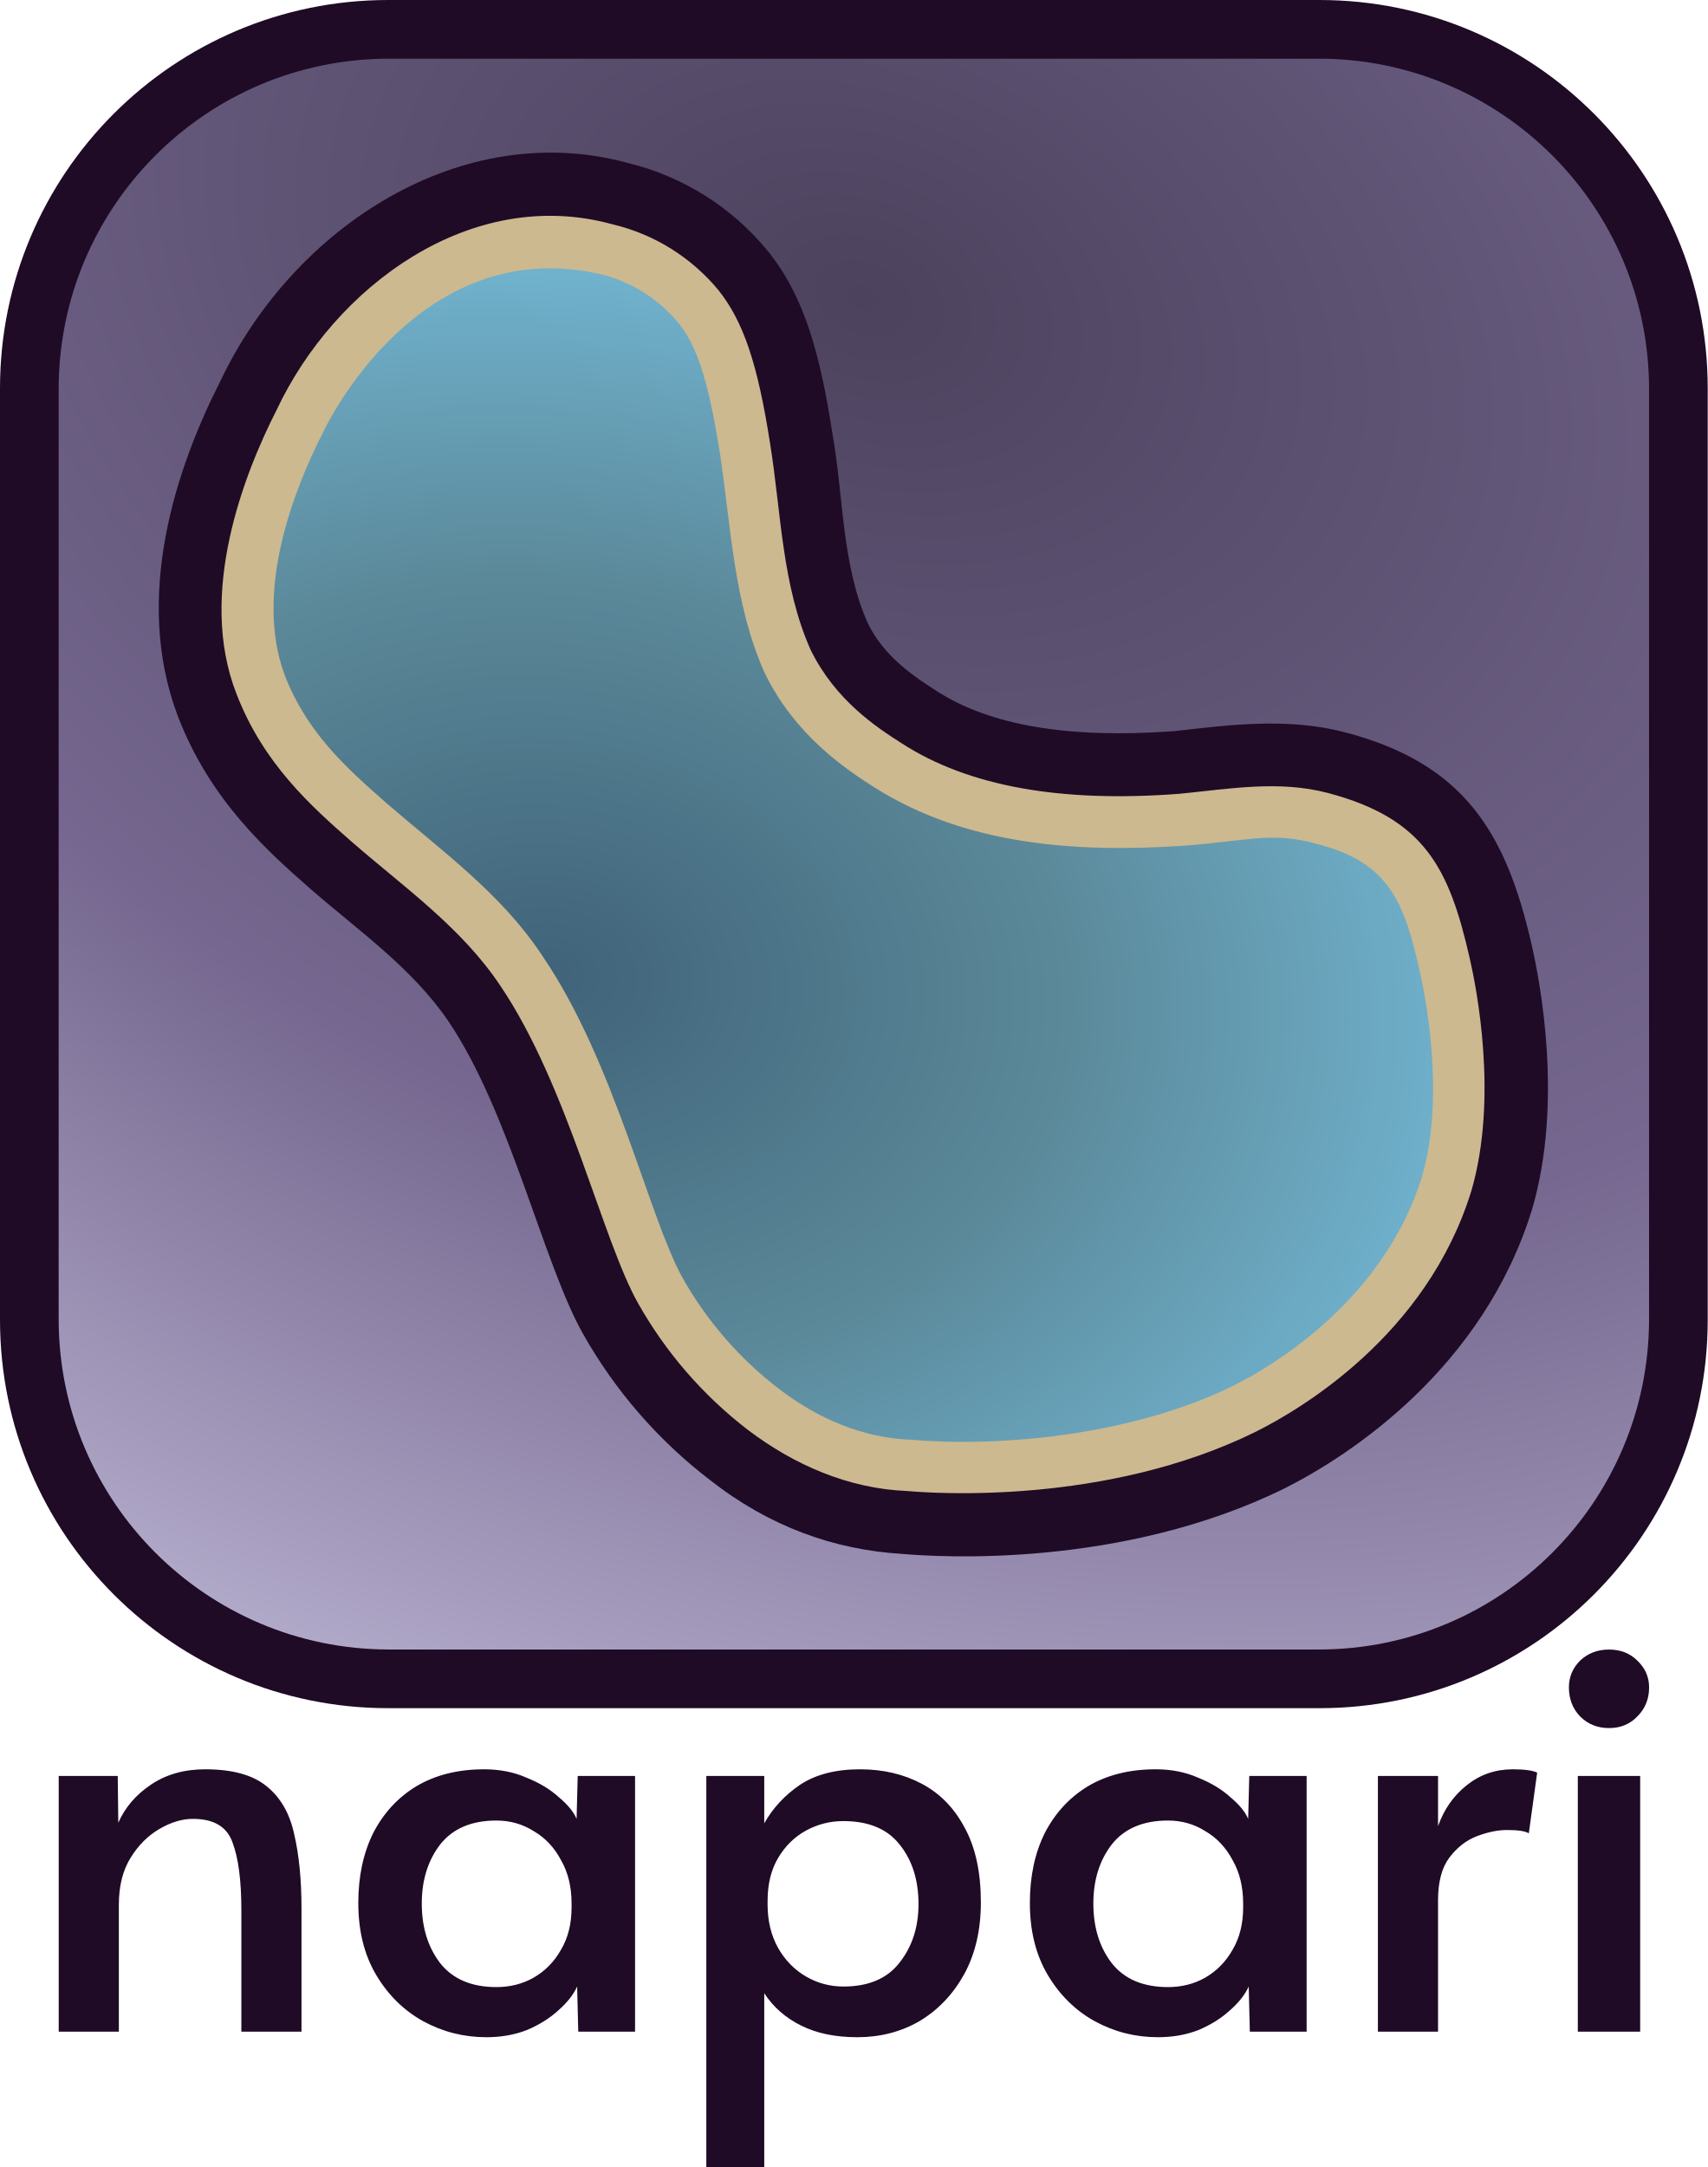
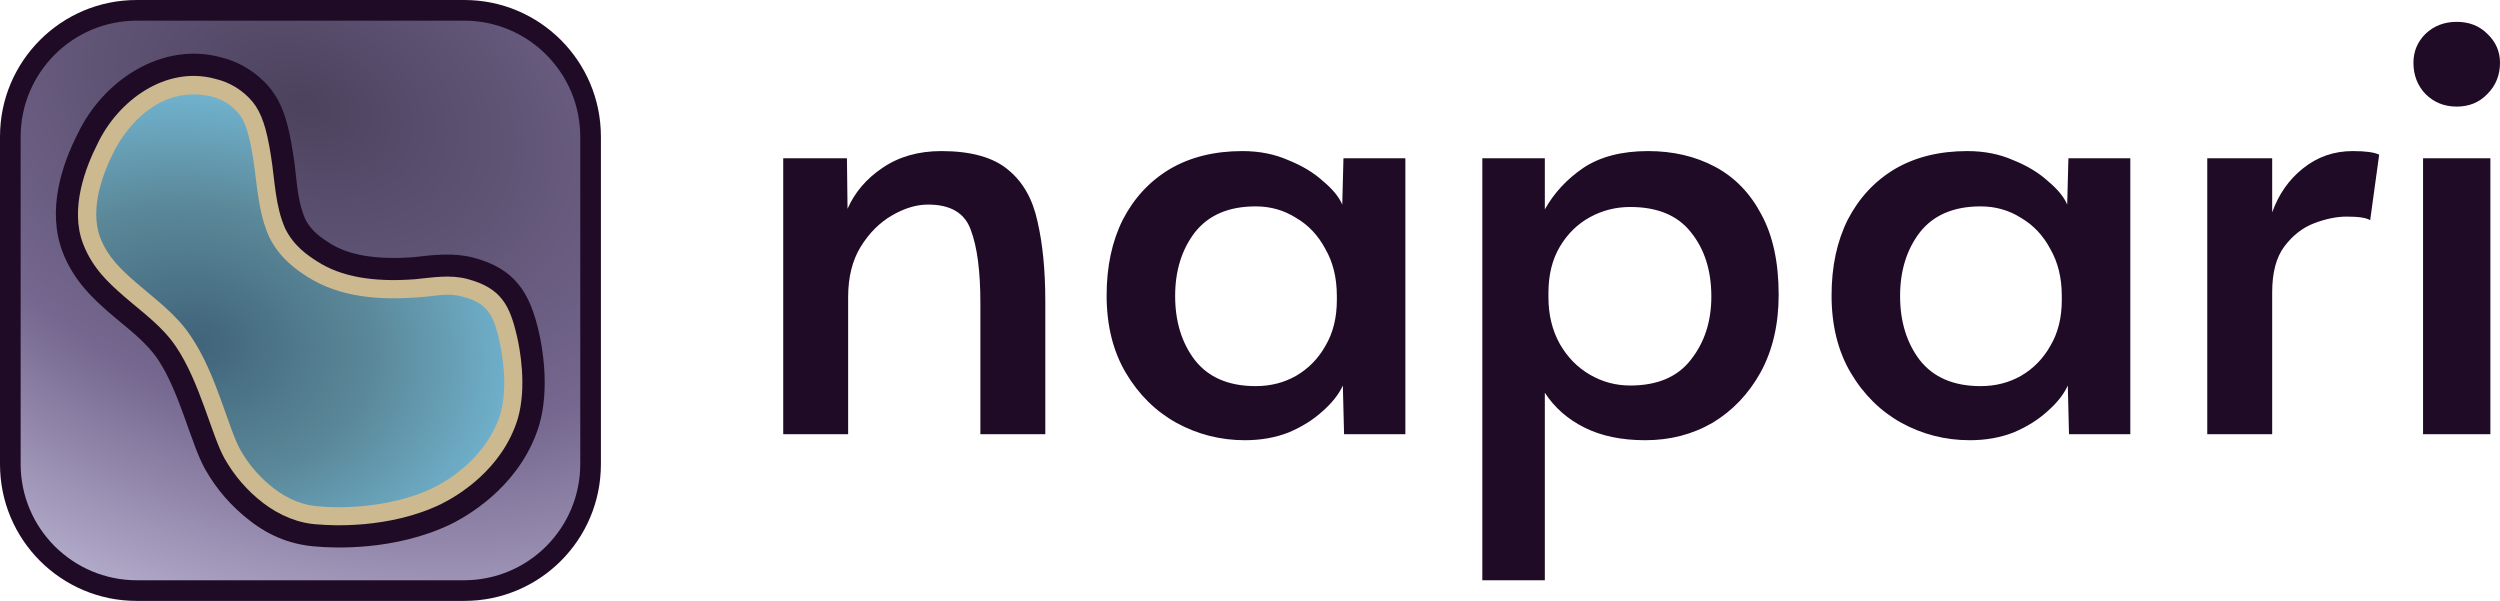
- <svg xmlns="http://www.w3.org/2000/svg" xmlns:xlink="http://www.w3.org/1999/xlink" width="824" height="1045.325" viewBox="0 0 824 1045.325" version="1.1" id="svg22">
+ <svg xmlns="http://www.w3.org/2000/svg" xmlns:xlink="http://www.w3.org/1999/xlink" width="3428.16" height="824" viewBox="0 0 3428.16 824" version="1.1" id="svg22">
  <defs id="defs19">
    <style id="style1">
      .a {
        fill: #06283d;
      }

      .b {
        fill: url(#a);
      }

      .c {
        fill: #a59678;
      }

      .d {
        fill: url(#b);
      }
    </style>
    <radialGradient id="a-3" cx="103.55" cy="103.55" fx="14.832" fy="15.613" r="196.89" gradientUnits="userSpaceOnUse" gradientTransform="matrix(4.944471,0,0,4.944471,-2.9648209e-5,1.824029e-6)">
      <stop offset="0" stop-color="#4b475b" id="stop4" style="stop-color:#4c425d;stop-opacity:1;" />
      <stop offset="0.569" stop-color="#4b475b" id="stop13" style="stop-color:#75678f;stop-opacity:1;" />
      <stop offset="1" stop-color="#bcb5d9" id="stop10" style="stop-color:#bab3d1;stop-opacity:1;" />
    </radialGradient>
    <linearGradient id="b-1" x1="61.343" y1="27.196" x2="135.234" y2="177.103" gradientUnits="userSpaceOnUse" gradientTransform="matrix(0.7218557,0,0,0.730379,-0.8872969,-1.97506)" spreadMethod="reflect">
      <stop offset="0" stop-color="#526a77" id="stop2" style="stop-color:#406379;stop-opacity:1;" />
      <stop offset="0.545" stop-color="#526a77" id="stop12" style="stop-color:#5b899a;stop-opacity:1;" />
      <stop offset="1" stop-color="#94d1d6" id="stop19" style="stop-color:#72b5d1;stop-opacity:1;" />
    </linearGradient>
    <radialGradient xlink:href="#b-1" id="radialGradient2" cx="50.519" cy="83.665" fx="50.519" fy="83.665" r="51.052" gradientTransform="matrix(1.630063,0.2196087,-0.1674054,1.242581,-17.82428,-31.26766)" gradientUnits="userSpaceOnUse" />
    <radialGradient xlink:href="#a-3" id="radialGradient25" gradientUnits="userSpaceOnUse" gradientTransform="matrix(-0.587789,1.448709,-2.053681,-0.8332461,97.05923,-193.3717)" cx="122.91" cy="-190.818" fx="122.91" fy="-190.818" r="476.82" spreadMethod="reflect" />
  </defs>
-   <path style="font-size:67.416px;font-family:Alata;-inkscape-font-specification:'Alata, Normal';fill:#1f0b26;fill-opacity:1;stroke-width:1.957;stroke-linecap:round;stroke-linejoin:round" d="M 28.329,980.033 V 856.704 h 28.481 l 0.269,22.57 q 4.836,-11.016 15.584,-18.271 11.016,-7.523 26.332,-7.523 19.883,0 29.825,8.329 9.942,8.061 13.166,23.107 3.493,15.047 3.493,35.736 v 59.381 h -29.019 v -58.575 q 0,-21.495 -4.299,-32.78 -4.03,-11.285 -19.077,-11.285 -7.792,0 -16.121,4.836 -8.329,4.836 -13.972,13.972 -5.643,9.135 -5.643,22.57 v 61.262 z m 206.355,2.687 q -16.39,0 -30.631,-7.792 -13.972,-7.792 -22.57,-22.301 -8.598,-14.509 -8.598,-34.661 0,-19.346 7.255,-33.855 7.523,-14.509 20.958,-22.57 13.703,-8.061 32.512,-8.061 11.285,0 20.421,4.03 9.404,3.762 15.584,9.404 6.449,5.374 8.598,10.479 l 0.537,-20.689 h 27.675 v 123.329 h -27.406 l -0.537,-21.764 q -2.687,5.911 -9.136,11.554 -6.18,5.643 -15.047,9.404 -8.867,3.493 -19.614,3.493 z m 4.836,-24.182 q 9.942,0 18.002,-4.568 8.329,-4.836 13.166,-13.435 5.105,-8.598 5.105,-20.421 v -1.881 q 0,-12.091 -5.105,-20.958 -4.836,-9.136 -13.166,-13.972 -8.061,-5.105 -18.002,-5.105 -18.002,0 -27.138,11.554 -8.867,11.554 -8.867,28.481 0,17.196 8.867,28.75 9.136,11.554 27.138,11.554 z m 101.297,86.787 V 856.704 h 27.944 v 22.839 q 6.18,-11.016 17.196,-18.54 11.285,-7.523 29.019,-7.523 16.659,0 29.825,6.986 13.166,6.986 20.689,21.227 7.792,14.241 7.792,36.005 0,19.883 -8.061,34.661 -8.061,14.509 -21.495,22.57 -13.435,7.792 -30.093,7.792 -15.853,0 -27.138,-5.642 -11.285,-5.643 -17.734,-15.584 v 83.832 z m 66.098,-87.056 q 18.271,0 27.138,-11.554 9.136,-11.554 9.136,-28.213 0,-17.465 -9.136,-28.75 -8.867,-11.285 -27.138,-11.285 -9.673,0 -18.002,4.568 -8.329,4.568 -13.435,13.166 -5.105,8.598 -5.105,20.689 v 1.881 q 0,11.822 5.105,20.958 5.105,8.867 13.435,13.703 8.329,4.836 18.002,4.836 z m 151.811,24.451 q -16.39,0 -30.631,-7.792 -13.972,-7.792 -22.57,-22.301 -8.598,-14.509 -8.598,-34.661 0,-19.346 7.255,-33.855 7.523,-14.509 20.958,-22.57 13.703,-8.061 32.512,-8.061 11.285,0 20.42,4.03 9.404,3.762 15.584,9.404 6.449,5.374 8.598,10.479 l 0.537,-20.689 h 27.675 v 123.329 h -27.407 l -0.537,-21.764 q -2.687,5.911 -9.136,11.554 -6.18,5.643 -15.047,9.404 -8.867,3.493 -19.614,3.493 z m 4.836,-24.182 q 9.942,0 18.002,-4.568 8.329,-4.836 13.166,-13.435 5.105,-8.598 5.105,-20.421 v -1.881 q 0,-12.091 -5.105,-20.958 -4.836,-9.136 -13.166,-13.972 -8.061,-5.105 -18.002,-5.105 -18.002,0 -27.138,11.554 -8.867,11.554 -8.867,28.481 0,17.196 8.867,28.75 9.136,11.554 27.138,11.554 z M 664.859,980.033 V 856.704 h 29.019 v 24.182 q 4.299,-12.091 13.703,-19.614 9.673,-7.792 22.301,-7.792 8.598,0 11.822,1.612 l -4.03,29.287 q -2.418,-1.612 -10.479,-1.612 -6.717,0 -14.509,2.956 -7.792,2.956 -13.435,10.479 -5.374,7.255 -5.374,20.421 v 63.411 z m 96.46,0 V 856.704 H 791.412 V 980.033 Z M 776.365,833.597 q -8.329,0 -13.972,-5.643 -5.374,-5.643 -5.374,-13.972 0,-7.523 5.374,-12.897 5.642,-5.374 13.972,-5.374 8.329,0 13.703,5.374 5.643,5.374 5.643,12.897 0,8.329 -5.643,13.972 -5.374,5.643 -13.703,5.643 z" id="text1" aria-label="napari&#10;" />
+   <path style="font-size:67.416px;font-family:Alata;-inkscape-font-specification:'Alata, Normal';fill:#1f0b26;fill-opacity:1;stroke-width:1.957;stroke-linecap:round;stroke-linejoin:round" d="M 1074,595.41 V 217.063 h 87.374 l 0.824,69.24 q 14.837,-33.796 47.809,-56.051 33.796,-23.08 80.78,-23.08 60.997,0 91.496,25.553 30.498,24.729 40.39,70.889 10.716,46.16 10.716,109.63 v 182.167 h -89.023 V 415.716 q 0,-65.943 -13.189,-100.563 -12.364,-34.62 -58.524,-34.62 -23.904,0 -49.457,14.837 -25.553,14.837 -42.863,42.863 -17.31,28.026 -17.31,69.24 v 187.937 z m 633.052,8.243 q -50.282,0 -93.969,-23.904 -42.863,-23.904 -69.24,-68.416 -26.377,-44.511 -26.377,-106.333 0,-59.349 22.256,-103.86 23.08,-44.511 64.294,-69.24 42.039,-24.728 99.739,-24.728 34.62,0 62.646,12.364 28.85,11.54 47.809,28.85 19.783,16.486 26.377,32.147 l 1.649,-63.47 h 84.901 v 378.347 h -84.077 l -1.649,-66.767 q -8.243,18.134 -28.026,35.444 -18.959,17.31 -46.16,28.85 -27.201,10.716 -60.173,10.716 z m 14.837,-74.186 q 30.498,0 55.227,-14.013 25.553,-14.837 40.39,-41.214 15.661,-26.377 15.661,-62.646 v -5.77 q 0,-37.093 -15.661,-64.294 -14.837,-28.026 -40.39,-42.863 -24.729,-15.661 -55.227,-15.661 -55.227,0 -83.253,35.444 -27.201,35.444 -27.201,87.374 0,52.754 27.201,88.199 28.026,35.444 83.253,35.444 z M 2032.645,795.711 V 217.063 h 85.726 v 70.064 q 18.958,-33.796 52.754,-56.876 34.62,-23.08 89.023,-23.08 51.106,0 91.496,21.431 40.39,21.431 63.47,65.119 23.904,43.687 23.904,110.454 0,60.997 -24.729,106.333 -24.728,44.511 -65.943,69.24 -41.214,23.904 -92.32,23.904 -48.633,0 -83.253,-17.31 -34.62,-17.31 -54.403,-47.809 v 257.177 z m 202.774,-267.068 q 56.052,0 83.253,-35.444 28.026,-35.444 28.026,-86.55 0,-53.579 -28.026,-88.199 -27.201,-34.62 -83.253,-34.62 -29.674,0 -55.227,14.013 -25.553,14.013 -41.214,40.39 -15.661,26.377 -15.661,63.47 v 5.77 q 0,36.269 15.661,64.294 15.662,27.201 41.214,42.039 25.553,14.837 55.227,14.837 z m 465.722,75.01 q -50.282,0 -93.969,-23.904 -42.863,-23.904 -69.24,-68.416 -26.377,-44.511 -26.377,-106.333 0,-59.349 22.256,-103.86 23.08,-44.511 64.294,-69.24 42.038,-24.729 99.739,-24.729 34.62,0 62.645,12.364 28.85,11.54 47.809,28.85 19.783,16.486 26.377,32.147 l 1.649,-63.47 h 84.902 v 378.347 h -84.077 l -1.649,-66.767 q -8.243,18.134 -28.026,35.444 -18.959,17.31 -46.16,28.85 -27.201,10.716 -60.173,10.716 z m 14.837,-74.186 q 30.499,0 55.227,-14.013 25.553,-14.837 40.39,-41.214 15.661,-26.377 15.661,-62.646 v -5.77 q 0,-37.093 -15.661,-64.294 -14.837,-28.026 -40.39,-42.863 -24.728,-15.661 -55.227,-15.661 -55.227,0 -83.253,35.444 -27.201,35.444 -27.201,87.374 0,52.754 27.201,88.199 28.026,35.444 83.253,35.444 z m 310.756,65.943 V 217.063 h 89.022 v 74.186 q 13.189,-37.093 42.039,-60.173 29.674,-23.904 68.416,-23.904 26.377,0 36.269,4.946 l -12.364,89.847 q -7.419,-4.946 -32.147,-4.946 -20.607,0 -44.512,9.067 -23.904,9.067 -41.214,32.147 -16.486,22.256 -16.486,62.646 v 194.531 z m 295.918,0 V 217.063 h 92.32 v 378.347 z m 46.16,-449.236 q -25.553,0 -42.863,-17.31 -16.486,-17.31 -16.486,-42.863 0,-23.08 16.486,-39.566 17.31,-16.486 42.863,-16.486 25.553,0 42.038,16.486 17.31,16.486 17.31,39.566 0,25.553 -17.31,42.863 -16.485,17.31 -42.038,17.31 z" id="text1" aria-label="napari&#10;" />
  <g id="g22">
    <rect class="b" x="0" y="0" width="824" height="824" rx="187.336" id="rect20-8" style="fill:#1f0b26;fill-opacity:1;stroke-width:0.217" />
    <rect class="b" x="28.309" y="28.309" width="767.382" height="767.382" rx="159.38" id="rect25" style="fill:url(#radialGradient25);fill-opacity:1;stroke-width:0.202" />
    <g id="g32" transform="matrix(5.479587,0,0,5.479587,-10.93943,10.82251)" style="stroke-width:0.037">
      <path class="a" d="M 81.38,134.816 C 75.451,134.445 69.759,132.432 64.506,128.31 59.962,124.828 56.169,120.464 53.353,115.48 49.841,109.29 46.951,96.056 41.51,87.968 38.291,83.232 33.578,79.972 29.326,76.27 25.5,72.908 20.466,68.439 17.636,61.015 13.686,50.52 17.53,39.181 21.404,31.571 27.853,17.964 42.687,8.361 57.339,12.387 c 4.809,1.179 9.107,3.885 12.249,7.711 3.311,4.095 4.647,9.243 5.729,16.221 0.965,5.475 0.8,11.357 3.064,16.504 1.452,3.05 4.226,4.829 6.048,6.005 4.753,3.087 11.736,4.241 21.006,3.558 5.04,-0.584 10.029,-1.192 15.016,0.109 10.41,2.739 14.142,8.74 16.403,18.639 0.779,3.378 2.796,13.96 0.065,23.308 -4.284,13.991 -15.978,21.69 -21.863,24.637 -14.263,6.994 -30.222,6.044 -33.677,5.736 z" id="path20" style="fill:#1f0b26;fill-opacity:1;stroke-width:0.037" />
      <path class="c" d="m 81.874,129.283 c -5.173,-0.206 -9.961,-2.299 -14.05,-5.402 -3.929,-3.025 -7.209,-6.811 -9.643,-11.131 C 55.023,107.161 52.024,93.64 46.055,84.802 42.622,79.656 37.557,76.125 32.971,72.131 29.381,68.986 25.182,65.245 22.82,59.105 19.346,50.244 23.517,39.691 26.342,34.141 31.463,23.234 43.463,14.357 55.887,17.76 c 3.676,0.86 6.968,2.9 9.374,5.809 2.178,2.737 3.449,6.419 4.56,13.578 0.967,6.044 1.032,12.413 3.551,18.073 2.178,4.451 5.809,6.833 8.038,8.249 5.862,3.787 13.987,5.233 24.441,4.436 4.391,-0.431 8.758,-1.217 13.106,-0.065 8.485,2.259 10.644,6.597 12.453,14.522 0.59,2.555 2.544,12.31 0.145,20.512 -3.931,12.735 -15.112,19.269 -19.046,21.224 -13.092,6.429 -28.196,5.402 -30.634,5.184 z" id="path21" style="fill:#ccb98f;fill-opacity:1;stroke-width:0.037" />
      <path class="d" d="m 54.725,22.124 c 2.76,0.635 5.232,2.167 7.029,4.357 1.619,1.997 2.628,5.083 3.631,11.422 0.992,6.5 1.218,13.274 3.943,19.351 2.708,5.591 7.261,8.546 9.65,10.078 8.106,5.136 17.874,5.769 27.207,5.148 5.569,-0.414 7.777,-1.249 11.581,-0.211 6.541,1.606 7.861,5.141 9.222,11.131 0.423,1.824 2.341,10.951 0.218,18.232 -3.315,10.649 -12.741,16.471 -16.729,18.443 -8.716,4.247 -20.132,5.379 -28.224,4.698 -4.314,-0.156 -8.297,-1.891 -11.69,-4.502 -3.452,-2.648 -6.332,-5.968 -8.466,-9.759 C 59.108,105.136 56.122,91.508 49.773,82.195 46.179,76.711 40.85,72.905 35.977,68.682 32.443,65.583 29.02,62.498 27.075,57.478 24.318,50.081 27.92,41.041 30.401,36.174 30.792,35.339 38.823,18.644 54.725,22.124 Z" id="path22" style="fill:url(#radialGradient2);fill-opacity:1;stroke-width:0.037;stroke:none" />
    </g>
  </g>
</svg>
